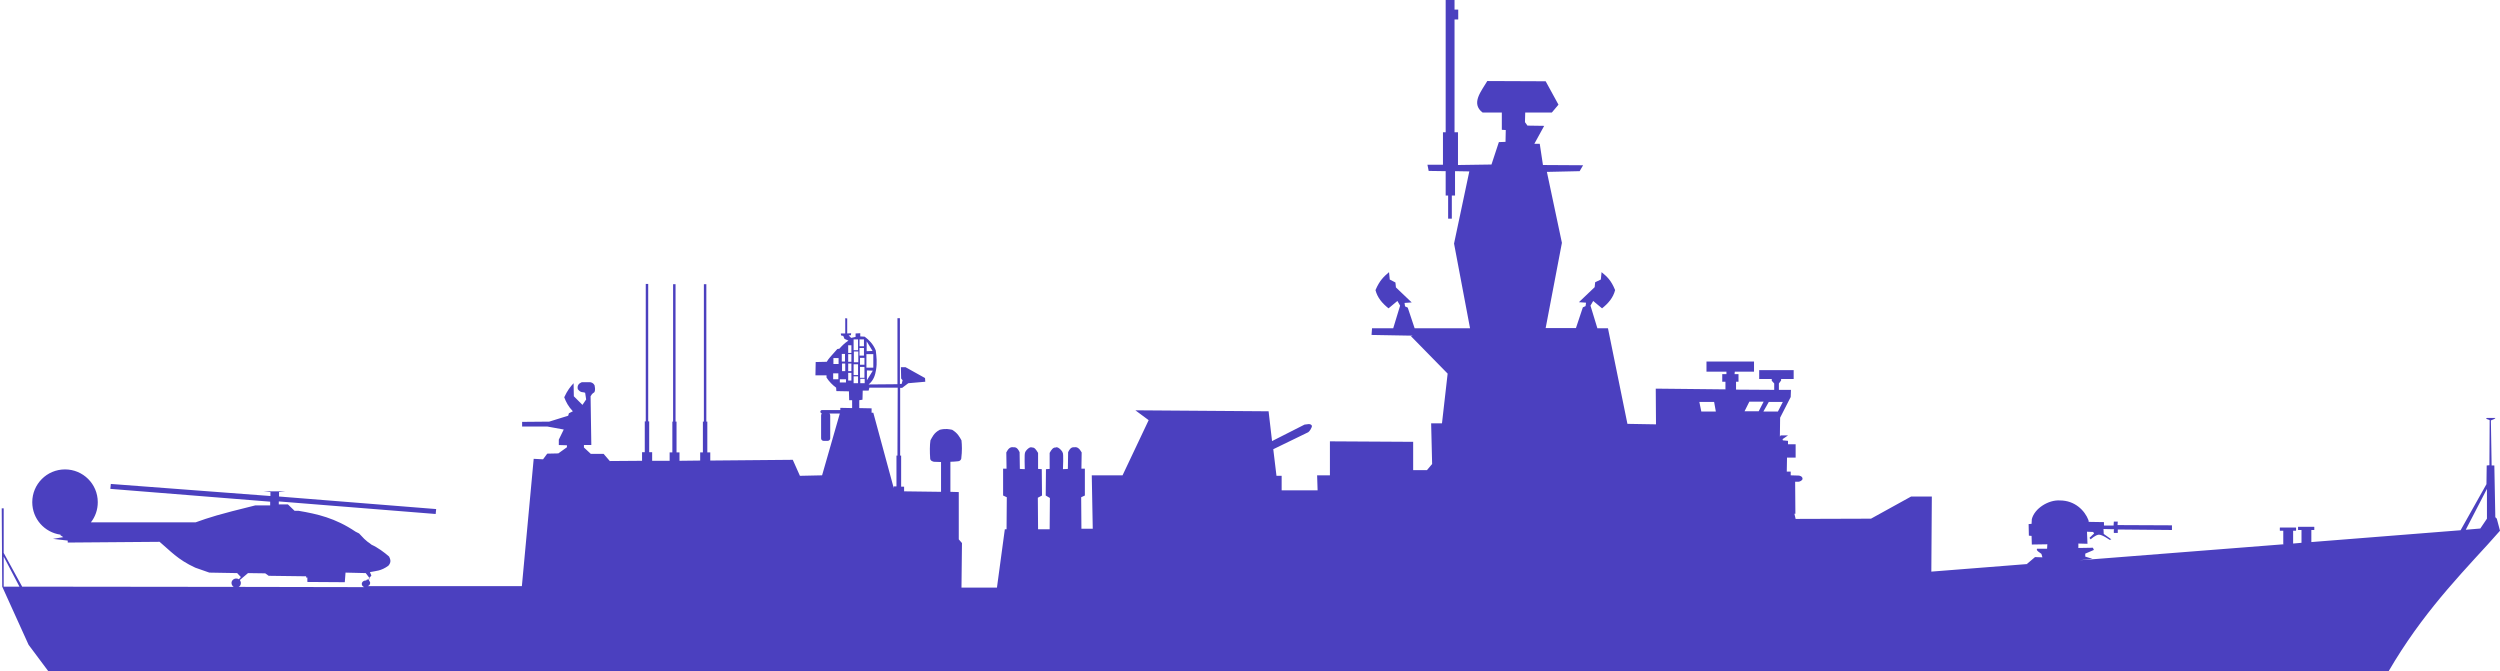
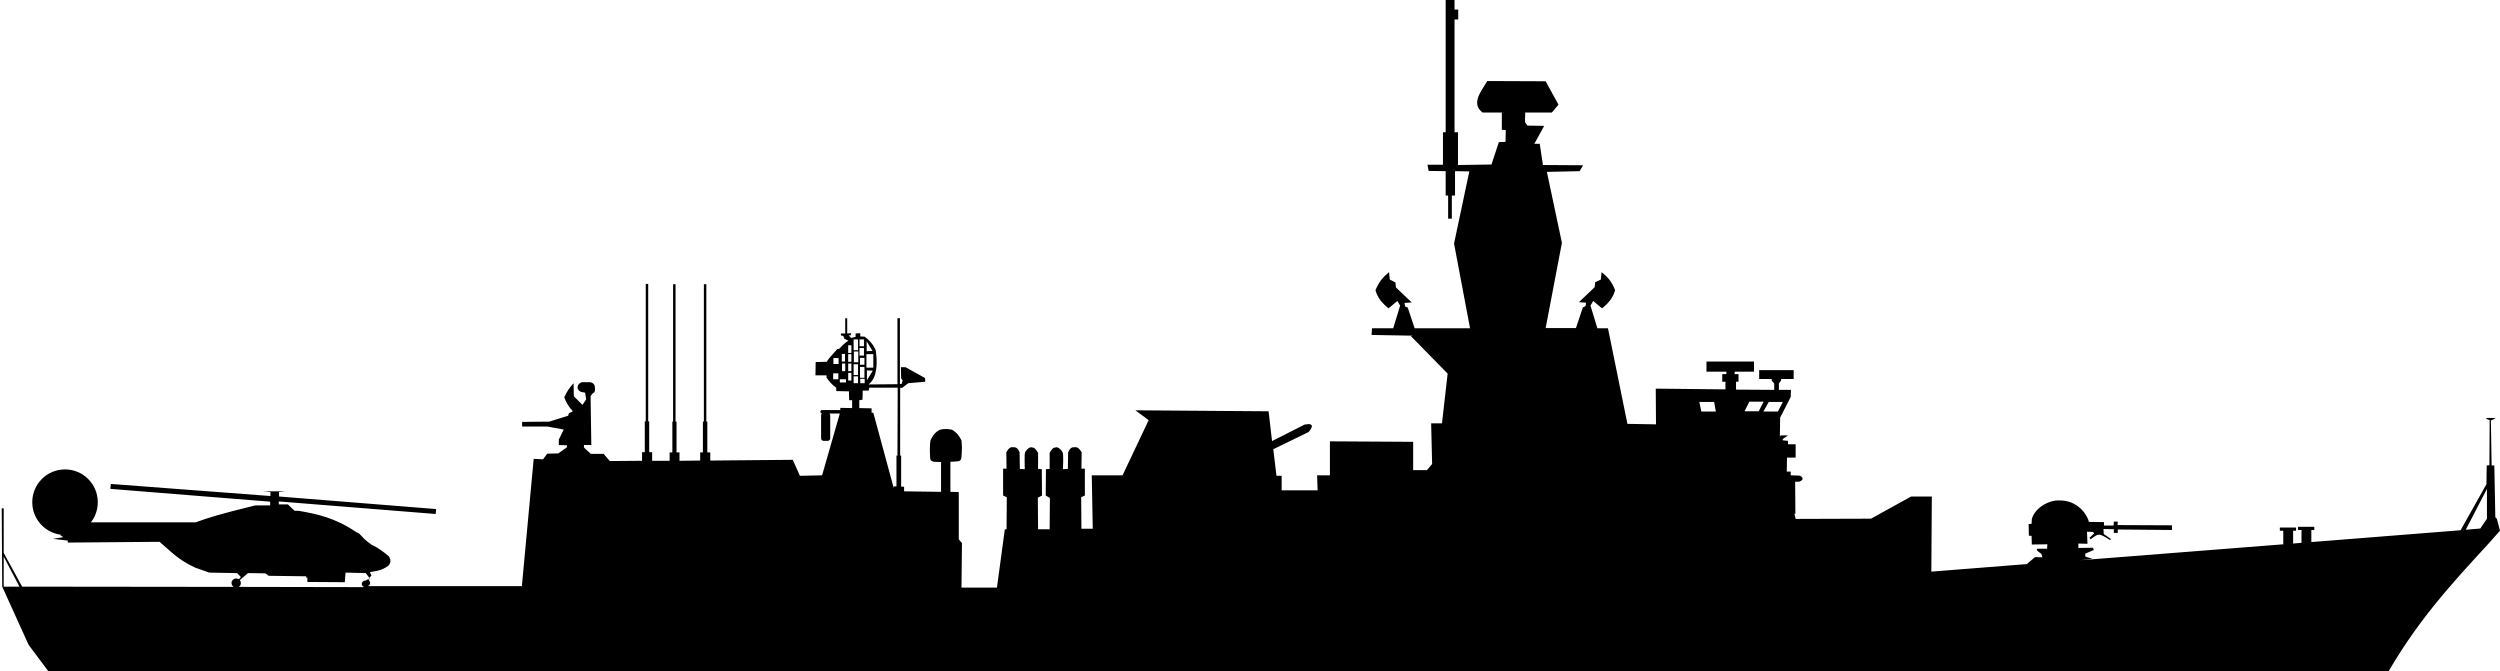
- <svg xmlns="http://www.w3.org/2000/svg" version="1.1" id="MFF" x="0px" y="0px" viewBox="0 0 1015.1 272.3" style="enable-background:new 0 0 1015.1 272.3;" xml:space="preserve" fill="#4B40BF">
+ <svg xmlns="http://www.w3.org/2000/svg" version="1.1" id="MFF" x="0px" y="0px" viewBox="0 0 1015.1 272.3" style="enable-background:new 0 0 1015.1 272.3;" xml:space="preserve">
  <path id="omtrek" d="M1013.8,210.6l-0.6-0.6l-0.4-21h-1.1l-0.3-18.3c0.6-0.2,1.9-0.7,1.8-1h-3.4c-1,0.4,0.7,0.6,1.1,0.9l-0.1,18.3  l-1.1,0.1l-0.1,7.6l-10.5,18.7l-60.6,4.8v-4.9h1.1c0.1,0,0.1-0.1,0.1-0.1V214c0-0.1-0.1-0.1-0.1-0.1h-6.4c-0.1,0-0.1,0.1-0.1,0.1  v1.1c0,0.1,0.1,0.1,0.1,0.1h1.3v5.2l-3.4,0.3v-5.2h1.1c0.1,0,0.1-0.1,0.1-0.1v-1.1c0-0.1-0.1-0.1-0.1-0.1h-6.4  c-0.1,0-0.1,0.1-0.1,0.1v1.1c0,0.1,0.1,0.1,0.1,0.1h1.3v5.2c0,0.1,0,0.2,0.1,0.3l-82.8,6.5l5.2-0.6l-2.9-0.9v-1.2l3.5-1.5l-0.4-0.9  l-5.9,0.1v-1.8l3.7,0.1l-0.2-4.9l2.5,0.1l0.4,0.6l-1.9,1.8l0.5,0.6c0,0,1.9-1.8,3.3-1.9c1.3-0.1,4.4,2.1,4.4,2.1l0.7-0.2l-3.1-2.2  l-0.1-2l4.4,0.1c-0.3,0.1-0.2,0.9-0.2,1.5h1.6V215l22,0.2v-1.9l-22.1-0.1l0.1-1.4h-1.6l-0.1,1.6h-3.9V212l-6.2-0.1l-0.1-0.7  c-1.5-3.9-5.5-8-11.6-8c-4.6-0.3-10.3,3.2-11.4,7.6l-0.1,1.9l-1.2,0.1l0.1,4.7l1.1,0.1l0.1,3.5l6.3-0.1l-0.1,1.8h-4.1  c0,0.4-0.6,0.5,1.8,2.1l0.4,1.4l-3-0.1L823,229c0,0,0.2,0,0.5,0l-39.3,3.1l0.2-30.5H776l-16.3,9l-30.6,0.1l-0.5-2.1h0.4l-0.1-13h1.4  c0.4,0,1.6-0.5,1.6-1.2c0-1-1.2-1.3-1.6-1.3l-3.2-0.1v-1.5h-1.6l0.1-5.7h3.5v-5.4H726V179l-2.1-0.2l-0.1-0.5l2.2-1.5h-3l-0.3,0.5  l0.1-7.7l4.3-8.4l0.1-2.9h-4.9v-2.6l0,0l0.9-1.2v-0.6h5.1v-3.6h-14v3.6h5.1v0.7l1,1.1v2.6l-15.5-0.1V155h1v-3.1h-1.6l0.1-1h7.8v-4.1  h-19.3v4.1h8.1v1h-1.7v3.1h1.3v3.1l-28.3-0.3l0.1,14.5l-11.6-0.2l-7.9-38.8h-4.3l-2.8-9.2l1.1-1.9l3.6,3c2.6-2.1,4.5-4.3,5.3-7.4  c-1.6-4-3.3-5.5-5.5-7.3l-0.3,3l-2.3,1.1l-0.2,2l-6.4,6.1l2.9,0.2l-0.2,1.4l-1.1,0.5l-2.8,8.4h-12.3l6.6-34.6l-6.1-28.8l13.3-0.3  l1.4-2.4L626.5,67l-1.3-8.6H623l4-7.3l-6.8-0.1l-1-1.4l0.1-3.9h10.8l2.7-3.2l-5.2-9.5l-23.7-0.1c-2.4,4.1-6.8,9.1-1.9,12.8h7.8v7  l1.6,0.1l-0.1,4.8l-2.7,0.1l-3,9.1L592,67V53.7h-1.4V7.9h1.5v-4h-1.5V0H587v53.7h-1.1v13.2h-6.3l0.5,2.5l6.9,0.1v9.9h1v9.4h1.5v-9.4  h1.3v-9.9l5.8,0.1l-6.2,29.3l6.5,34.4h-22.5l-2.8-8.4l-1.1-0.5l-0.2-1.4l2.9-0.2l-6.4-6.1l-0.2-2l-2.3-1.2l-0.3-3  c-2.1,1.8-3.8,3.3-5.5,7.3c0.8,3.1,2.7,5.3,5.3,7.4l3.6-3l1.1,1.9l-2.8,9.2h-8.6l-0.2,2.7l16.7,0.3l-0.7,0.2l14.9,15.2l-2.3,20.2  h-4.4l0.4,16.5l-2.1,2.5h-5.6v-11.5l-33.8-0.2V193h-5.2l0.2,6.1h-14.6v-5.9h-2.1l-1.3-10.8l14.2-6.9c0.5-0.3,1.5-1.8,1.5-2.6  c-0.6-1.2-2.1-0.5-3-0.5l-13.2,6.7l-1.4-12.1l-54.1-0.4l5.4,4L455.8,193h-12.5l0.4,21.7h-4.6l-0.1-12.8l1.5-0.7v-10.9h-1.4l0.1-6.6  c-0.9-1.6-1.8-2.3-2.9-2.1c-0.8,0-1.6-0.1-2.6,2l-0.1,6.8l-2,0.1c0,0,0.3-6.5-0.1-6.6c0.1-0.5-1.9-2.8-2.8-2.2  c-1.1-0.1-1.8,0.9-2.5,2.2v6.5l-1.5,0.1l-0.1,10.7l1.7,1l-0.1,12.7h-4.7l-0.1-12.8l1.7-0.9l-0.1-10.7l-1.5-0.1v-6.5  c-0.8-1.3-1.4-2.3-2.5-2.2c-1-0.6-2.9,1.7-2.8,2.2c-0.3,0.1-0.1,6.6-0.1,6.6l-2-0.1l-0.1-6.8c-1-2.1-1.8-2-2.6-2  c-1.1-0.2-2,0.5-2.8,2.1l0.1,6.6h-1.4v10.9l1.5,0.7l-0.1,13H408l-3.2,23.7h-14.4l0.2-18.1l-1.3-1.5v-19.2l-3.4-0.1v-12.2  c1,0,1.9-0.1,3-0.2c0.8,0,1.2-0.5,1.4-1c0.4-3.3,0.3-5.5,0.1-7.5c-0.8-1.4-1.5-2.9-3.8-4.3c-1.3-0.2-2.4-0.6-5,0  c-2.5,1.3-3.1,3.1-3.8,4.3c-0.3,2-0.3,4.6-0.1,7.5c0.1,0.7,0.7,1,1.5,1.2c1,0,1.9,0.1,2.9,0.1v12.1l-15-0.2v-1.9h-1.2V185h-0.4  v-27.5h0.8l2.5-1.9l6.9-0.6l-0.1-1.5l-7.9-4.4h-1.9l0.1,4.6l0.6,0.7l-0.4,1.5h-0.7v-26.7h-1V156l-11.7,0.1c2.2-1.8,2.7-4.1,3-5.9  c0.5-2.9,0.2-5.4-0.1-7.9c-1.1-2.7-2.8-4.3-4.5-5.6l-1.8-0.1v-1.3l-1.9,0.1v1.4l-1.8,0.4l-1-1l0.9-0.1l0.1-0.8l-1.6,0.1v-6.1  l-0.8-0.1v6.2h-1.8l0.1,0.8l0.9,0.2l0.5,1.2l1.6,0.7c-1.7,1.1-2.7,2.2-3.7,3.3l-0.8,0.1c-2.9,3.3-3.5,3.8-4.3,5.2l-4.5,0.1l-0.1,5.4  h4.5v0.9c1.1,1.7,2.4,3,3.9,4.1l0.1,1.4l5.1,0.1l0.1,3.6h1.2v3.2l-4.8-0.1v0.9h-7.4c-0.4,0-0.7,0.3-0.7,0.7c0,0.3,0.3,0.6,0.6,0.7  c-0.2,0.2-0.3,0.5-0.3,0.8v9.3c0,0.6,0.5,1,1,1h1.7c0.6,0,1-0.5,1-1v-9.3c0-0.3-0.1-0.6-0.3-0.8h4.2l-7.2,25.1l-9,0.2l-2.9-6.5  l-33.5,0.3v-3.3h-1.2v-12.5h-0.4v-55.8h-1v55.8h-0.4v12.5h-1.1v3.3l-8.4,0.1v-3.4h-1.2v-12.5h-0.4v-55.8h-1v55.8H273v12.5h-1.1v3.4  h-7.1v-3.5h-1.2v-12.5h-0.4v-55.8h-1v55.8h-0.4v12.5h-1.1v3.5l-13.1,0.1l-2.5-2.9h-5.2l-2.8-2.6v-1h3l-0.3-19.8  c0.3-0.5,0.6-1.1,1.5-1.6c0.5-0.8,0.3-1.9,0.1-2.9c-0.5-0.9-1.2-1.1-1.7-1.2h-3.5c-1.2,0.5-1.9,1.3-1.6,2.8c1.3,1.7,2,1,3,1.5  l0.4,2.7l-1.5,2.2l-3.5-3.5l-0.1-5.3c-1.3,1.4-2.5,2.9-3.8,5.7c0.7,1.9,1.7,3.8,3.5,5.7l-1.6,0.8l-0.3,1l-7.7,2.4l-11,0.1v1.9h10.3  l6.6,1.2l-2,4.1v2.2l3.3,0.1v0.8l-3.5,2.5l-4.5,0.1l-1.7,2.3l-3.8-0.2l-4.8,51.7h-62.6c0.6-0.2,1-0.7,1-1.3c0-0.4-0.2-0.7-0.5-1  l0.2-0.2l-0.3-0.5l1.1-1.3l-0.6-1.4c2.4-0.5,4.5-0.4,7.5-2.6c1.3-1.5,0.8-2.6,0.3-3.7c-1.9-1.7-4.8-3.8-7.1-4.8  c-1.2-1.1-1.6-0.7-5.1-4.6l-1.4-0.7c-8.3-5.6-15.6-7.2-23.2-8.5h-1.6l-2.7-2.6h-3.7v-0.1v-1.1l63.7,5.1l0.2-2l-63.8-5.1v-1.8  l2.6-0.3H107l2.8,0.3v1.6L45,196.5l-0.2,2l64.9,5.2v1.5h-6c-15.4,3.8-18.4,4.8-24.3,6.9H36.9c1.8-2.3,2.8-5.1,2.8-8.2  c0-7.4-6-13.3-13.3-13.3c-7.4,0-13.3,6-13.3,13.3c0,6.8,5,12.3,11.5,13.2l-0.1,0.2l1.2,0.8l-4.2,0.7l6,0.7v0.8l37.3-0.3  c4.3,3.6,7.3,7.2,14.5,10.5l5.7,2l11.3,0.2l1.5,1.6l-0.8,0.9c-0.3-0.2-0.7-0.3-1.1-0.3c-1,0-1.9,0.8-1.9,1.8c0,0.7,0.4,1.3,0.9,1.6  L9,238.2l-7.5-13.7v-18.1H0.7l0.2,31.8l10.7,23.6l10,13.4l5.6,4.8l8.1,0.4l1.9,1.3l5.2,32l16.9-0.2l2.3-6.3l3.1-25.1l31.3,1.3  l0.1,0.3h-0.4l-5.3,16.6l-2.2,2.7l-1.4-0.1l-0.2-6c-1.2-2.4-2.8-4.4-6-5.3c-1.7,0.1-2.3,1.7-2.9,3.5l-0.6,4.3l-0.8,0.4l-0.4,4.4  l-3.7,0.2l-2.3,2.7l2.7,2.6h3.2l0.7,1.3c0,0-0.5,3.5-0.2,3.8c0.3,0.4,1.1,1.2,1.1,1.2l0.3,2.4c0.8,1.9,2.1,2.5,3.3,3.2  c1.6-0.1,3.1-1.1,4.5-2.5l1.4-3.3l-0.2-5.7l12.8-0.1l0.1-1.3l39.5-3.8c1,1,1.9,1.9,2.8,2.9l28.7-0.2l1.7,1.3l707.6-0.6  c1.7,0.1,2.3,1.3,2.7,2.7l0.6,3.8c0.7,1.4,0.9,2.9,3.3,4c11.6,4,21.1,3.9,33.6,4.8c12.6,0.6,25.4-1.7,32.8-7.3  c4.5-3.4,5.3-7.6,6.5-12.3c1.2-10.5,4.9-19.1,7.9-26.9c13.4-24.4,28.5-40.4,42.8-56l5-5.6L1013.8,210.6z M344.4,140.2h1.3v3.1h-1.3  V140.2z M341.8,143.7h1.3v3.1h-1.3V143.7z M343.2,147.6v3.1h-1.3v-3.1H343.2z M340.4,154h-2.1v-2.4h2.1V154z M340.5,147.8h-2.1v-2.4  h2.1V147.8z M343.5,155.3H341V154h2.5V155.3z M344.4,143.8h1.3v3.1h-1.3V143.8z M345.7,154.5h-1.3v-3.1h1.3V154.5z M345.7,150.7  h-1.3v-3.1h1.3V150.7z M1.5,238.2V226l6.4,12.2H1.5z M99.1,304.6l0.1-1.5l-3.1-2l9.1-16.4l6.9,0.9c8.7,4,16.6,9.9,22.8,15.6  L99.1,304.6z M96.9,238.3c0.6-0.3,0.9-0.9,0.9-1.6c0-0.4-0.2-0.8-0.4-1.2l3.3-2.8l7,0.1l1.4,1l15.3,0.2h-0.1v0.5h0.5v1.8l15.2,0.1  l0.3-3.9l8.2,0.2l1.6,2.1l-0.4,0.5l0,0H149l-0.3,0.4c0,0-0.1,0-0.2,0c-0.9,0-1.6,0.6-1.6,1.4c0,0.6,0.4,1.1,1,1.3L96.9,238.3z   M352,154.4v-4l2.4,0.1L352,154.4z M351.9,138.6l2.4,3.9l-2.4,0.1V138.6z M351.8,143.8h2.8v5.5h-2.8V143.8z M351.1,153.8v1.8h-1.8  v-1.8H351.1z M351,153.4h-1.8V149h1.8V153.4z M351,148.1h-1.8v-2.8h1.8V148.1z M349,137.8h1.8v2.8H349V137.8z M349,141.3h1.8v3.1  H349V141.3z M346.6,137.8h1.8v4.4h-1.8V137.8z M348.4,155.6h-1.8v-2.8h1.8V155.6z M348.4,152.3h-1.8v-4.4h1.8V152.3z M348.5,147.1  h-1.8v-4.4h1.8V147.1z M364.4,185H364v12.5h-1.1v0.7l-8.3-30.6h-0.7v-1.8l-5-0.1v-3.2l1.3-0.2l0.1-3.7h2.4l0.3-1.2h11.5L364.4,185  L364.4,185z M690.8,167.1l-0.8-3.9h6l0.7,3.9H690.8z M708.3,167.1l2-4h5.8l-2,3.9h-5.8V167.1z M716,167.1l2.2-3.9h5.7l-2,3.9H716z   M1007.1,214.6l-5.9,0.5l8.6-16.6v12.1l0,0L1007.1,214.6z" />
</svg>
